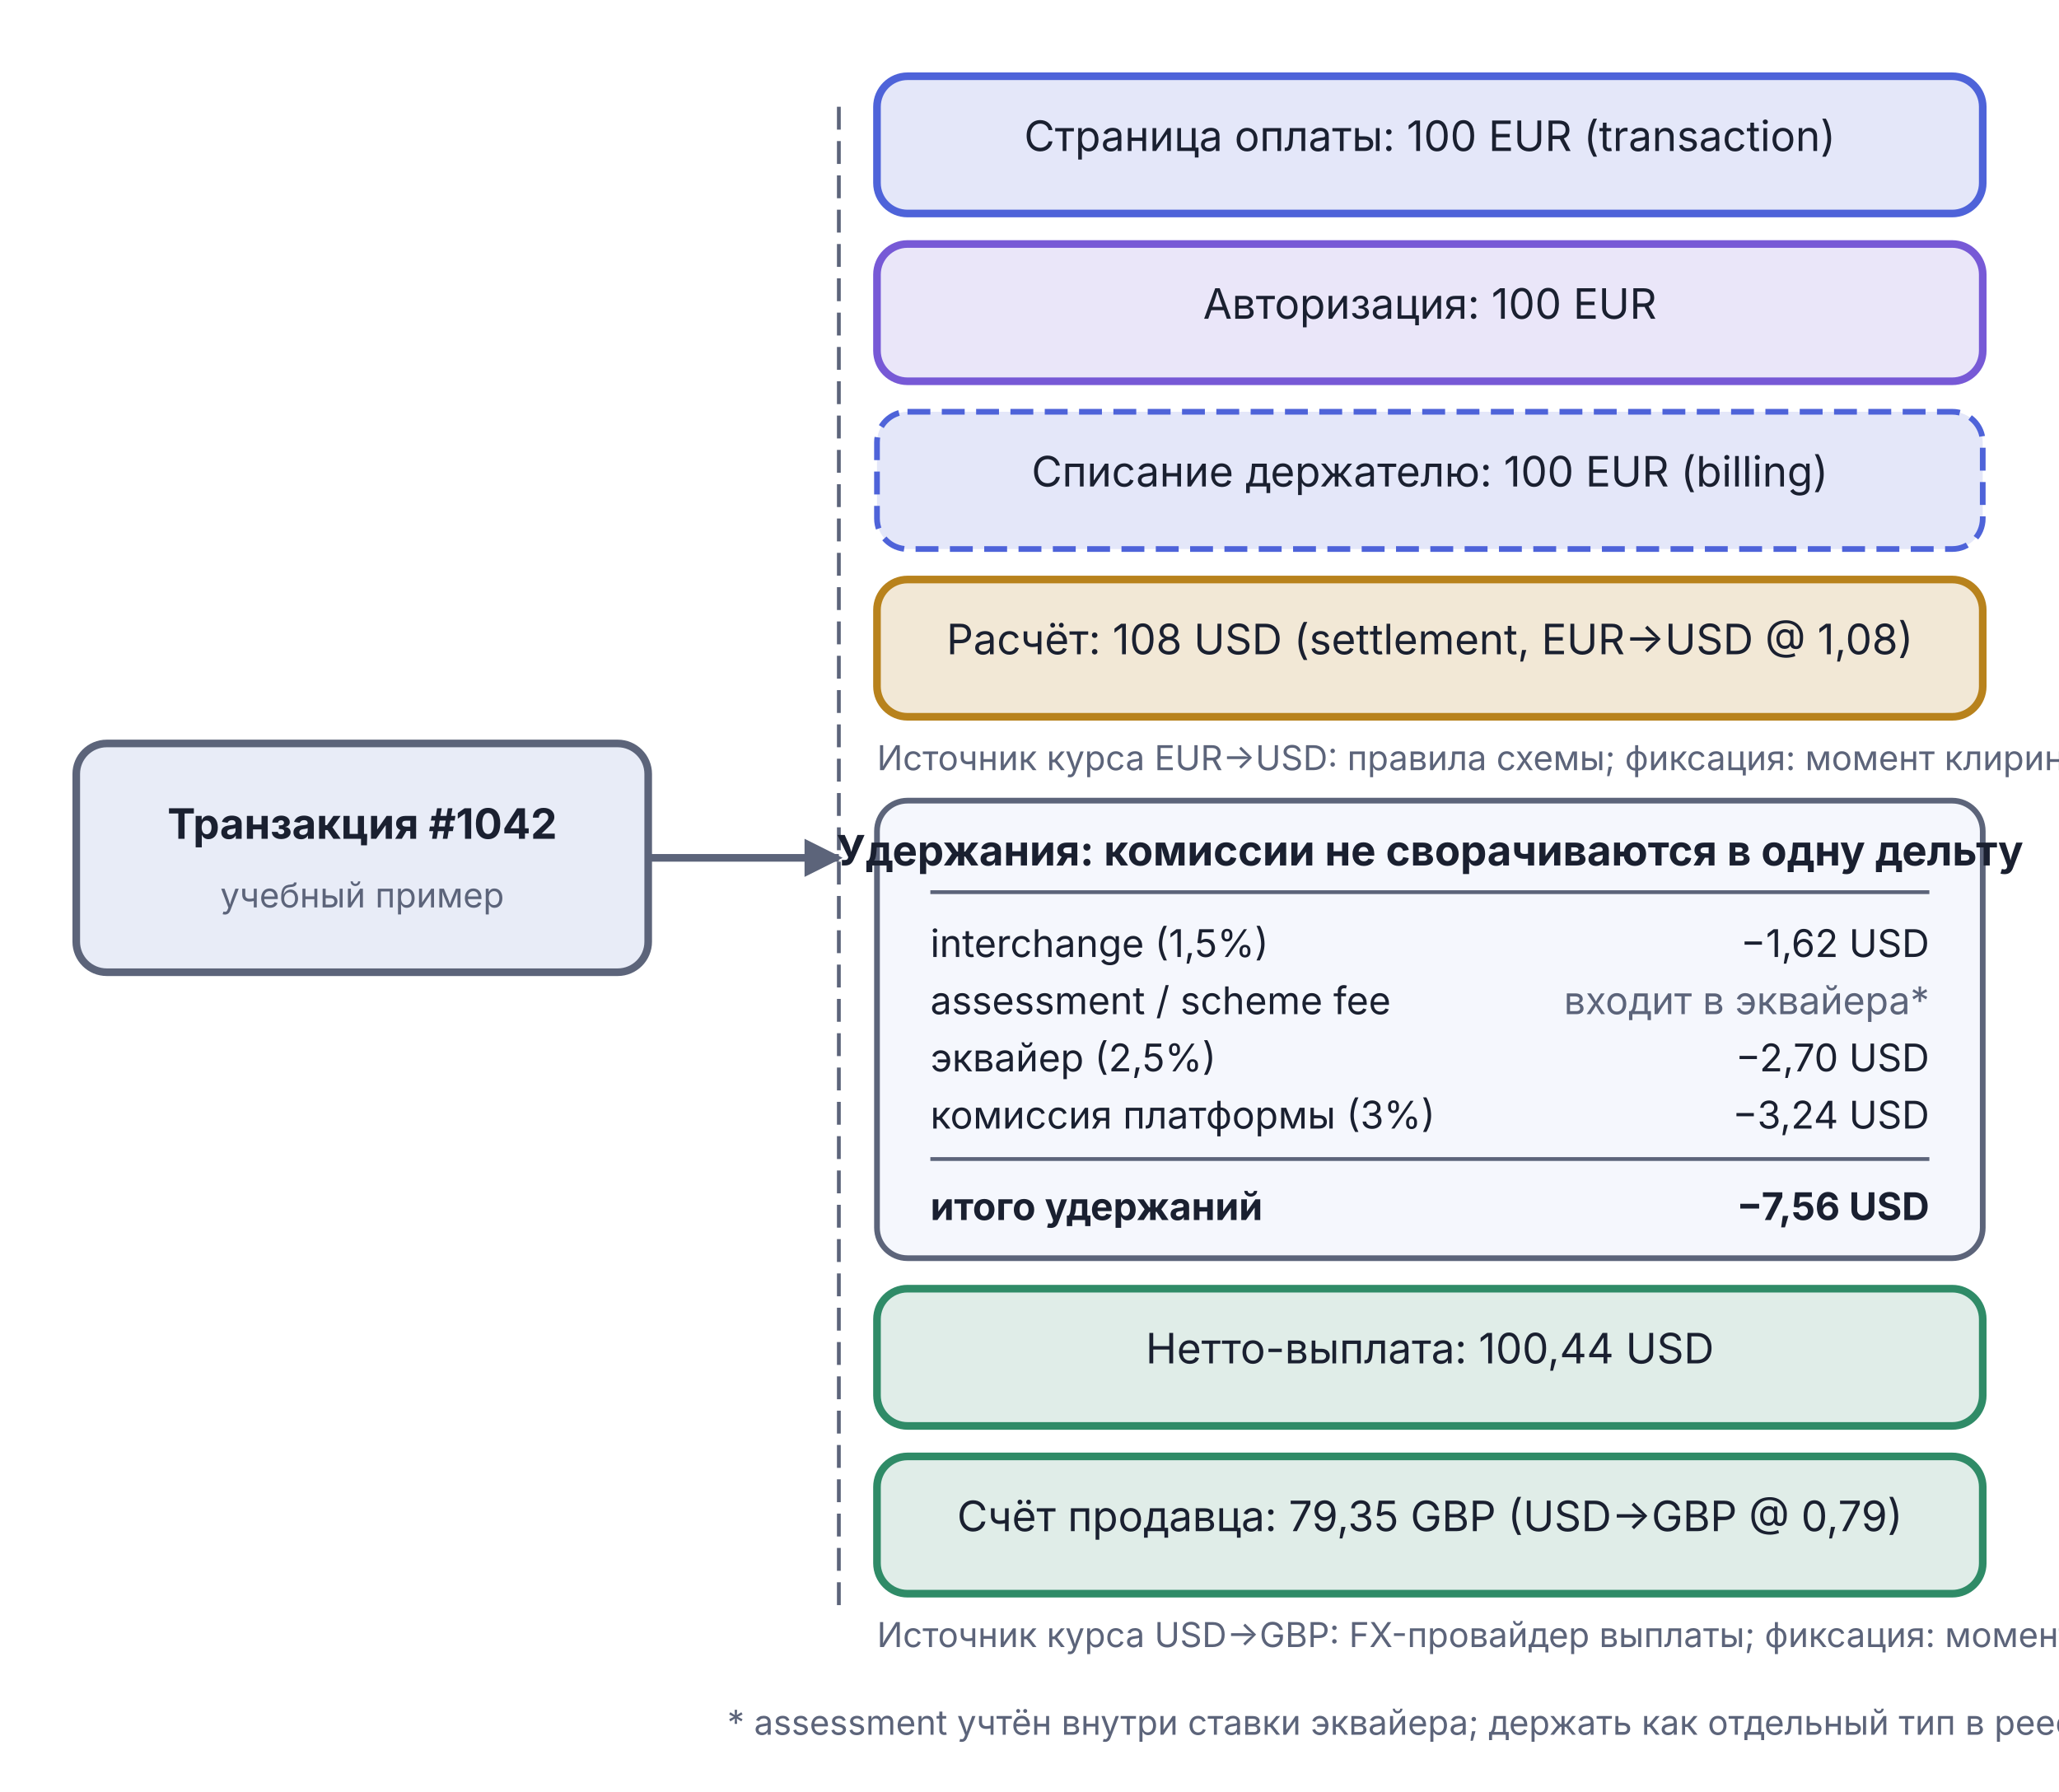
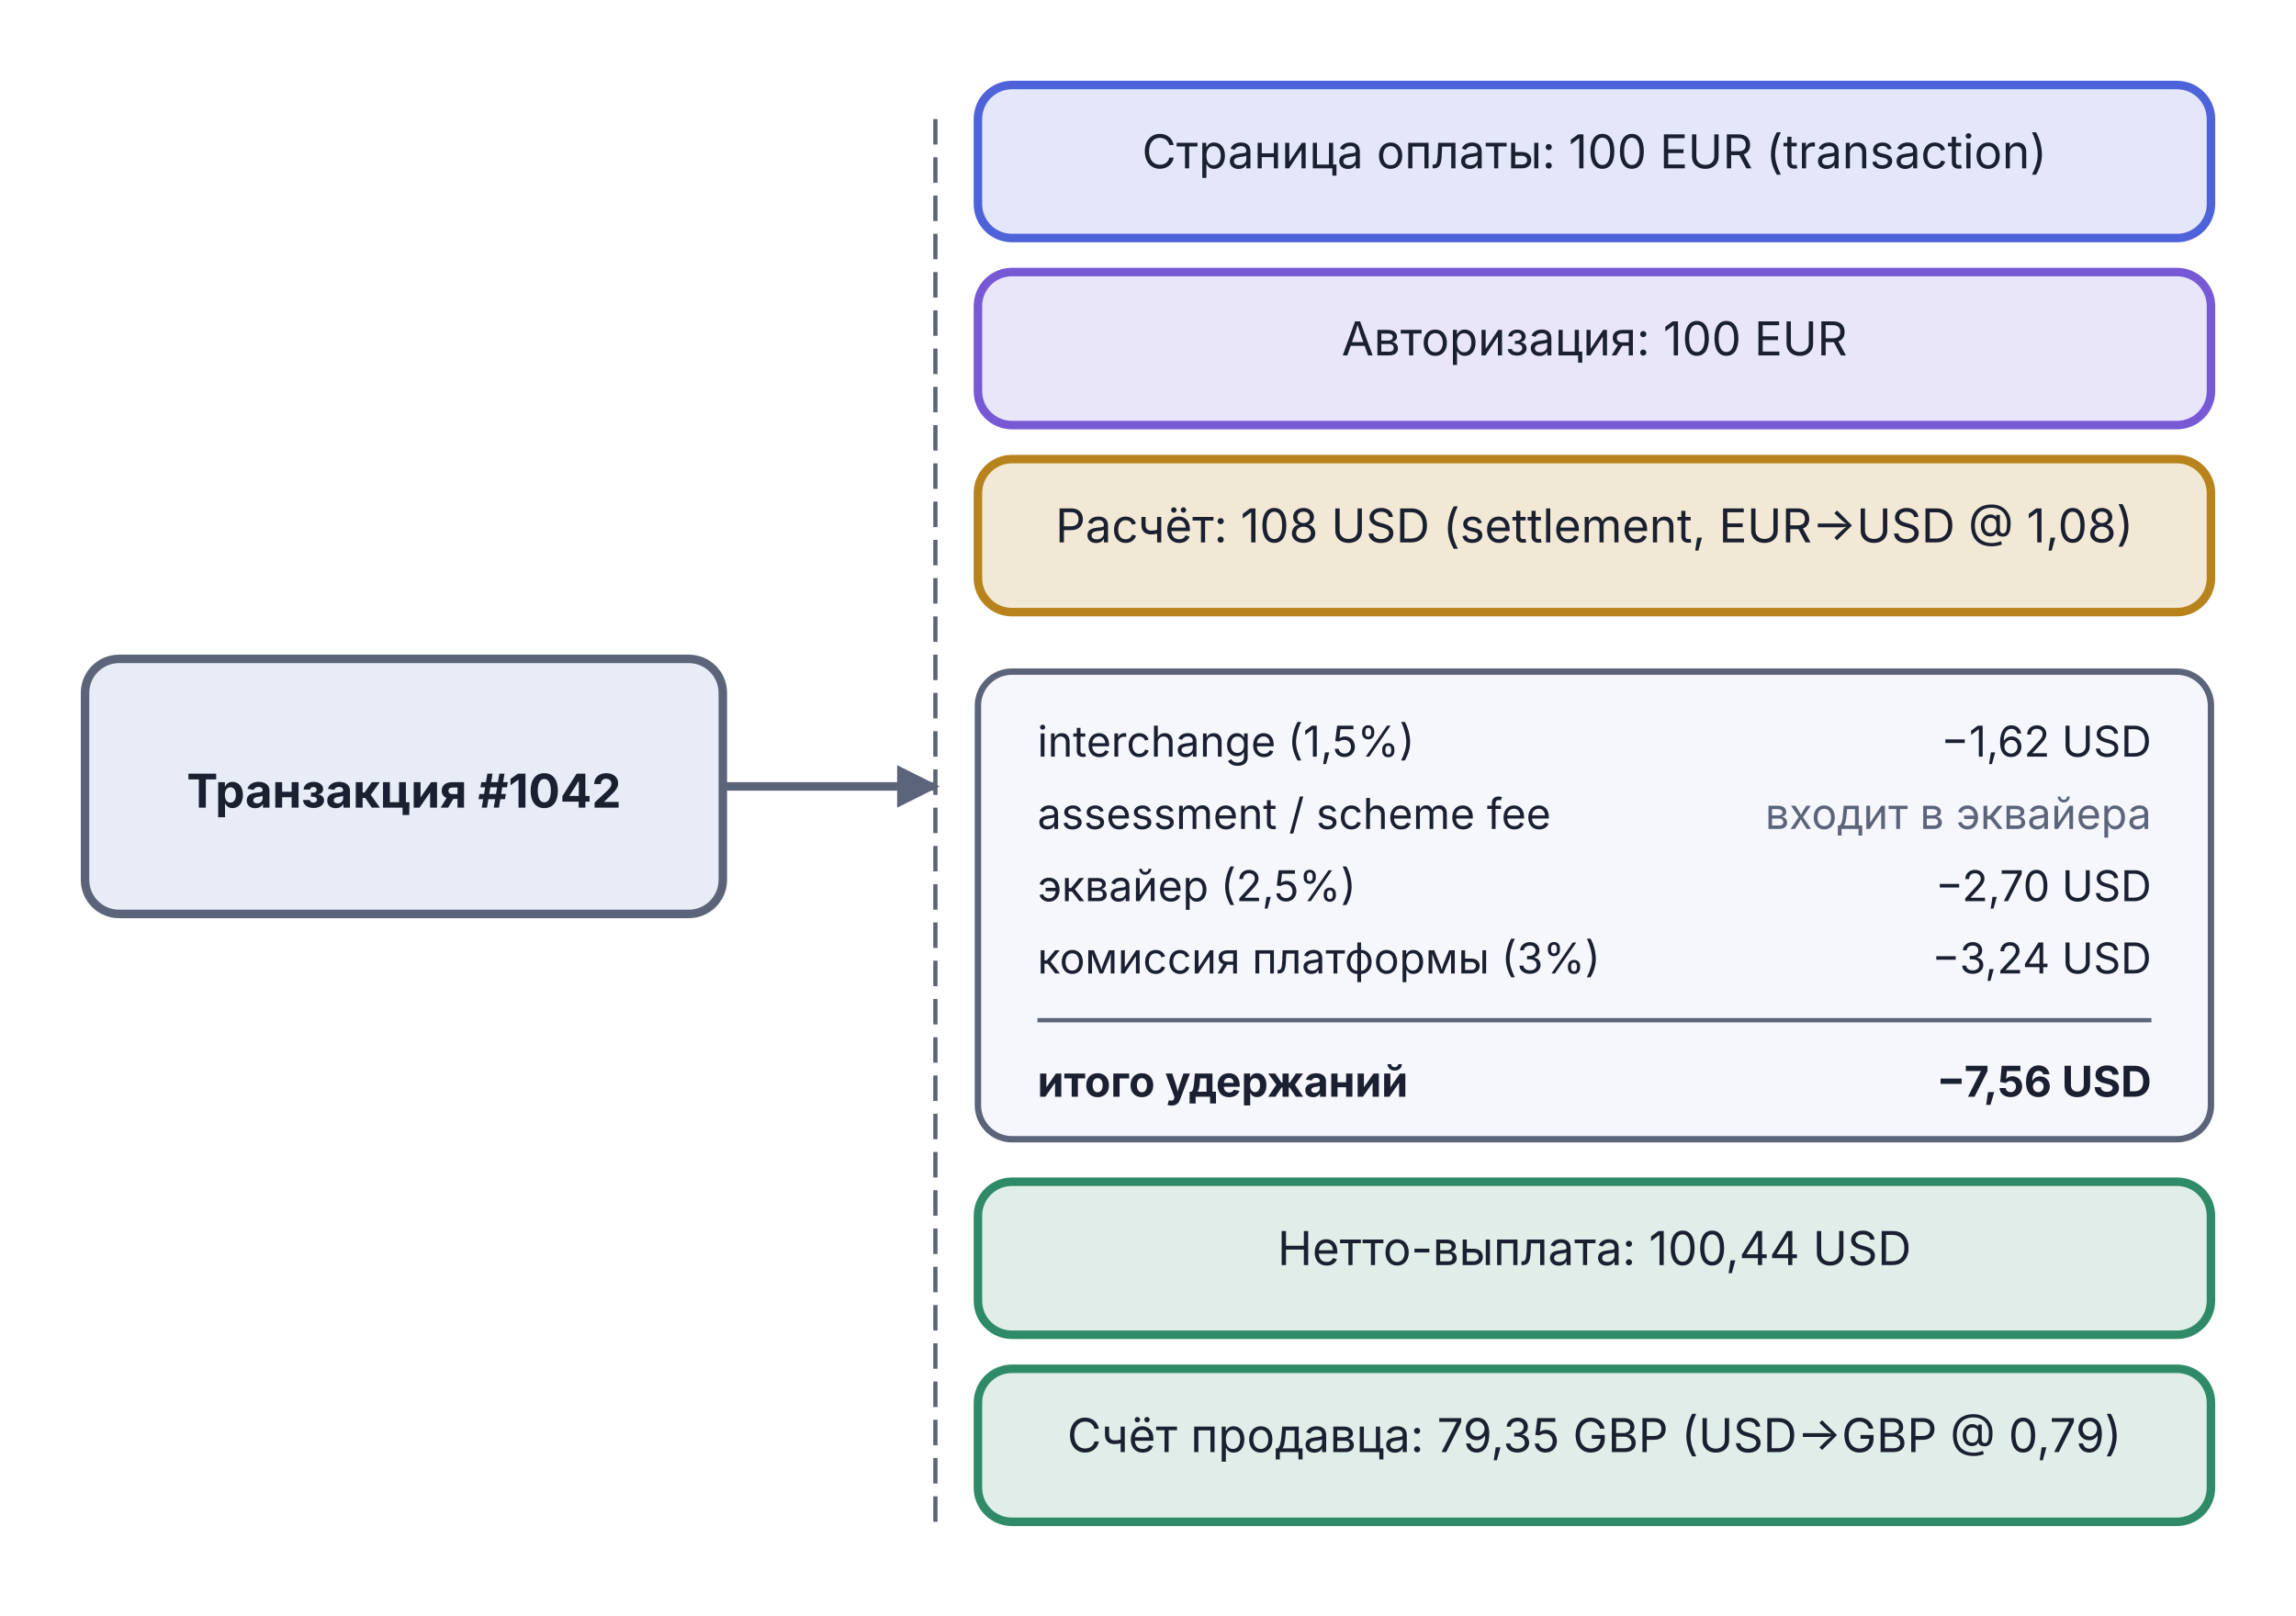
- <svg xmlns="http://www.w3.org/2000/svg" viewBox="0 0 540 470" width="540" height="470">
+ <svg xmlns="http://www.w3.org/2000/svg" viewBox="0 0 540 380" width="540" height="380">
  <defs>
    <marker id="arr-Muted" viewBox="0 0 10 10" refX="9" refY="5" markerWidth="5" markerHeight="5" orient="auto">
      <path d="M0,0 L10,5 L0,10 Z" fill="#5C647A" />
    </marker>
  </defs>
-   <rect x="20.0" y="195.0" width="150" height="60" rx="8" fill="#E8ECF7" stroke="#5C647A" stroke-width="2" />
-   <text x="95.0" y="220.0" text-anchor="middle" font-family="Inter, -apple-system, BlinkMacSystemFont, 'Helvetica Neue', Arial, sans-serif" font-size="11" font-weight="bold" fill="#1A2030">Транзакция #1042</text>
-   <text x="95.0" y="238.0" text-anchor="middle" font-family="Inter, -apple-system, BlinkMacSystemFont, 'Helvetica Neue', Arial, sans-serif" font-size="9" fill="#5C647A">учебный пример</text>
-   <line x1="170.0" y1="225.0" x2="220.0" y2="225.0" stroke="#5C647A" stroke-width="2" marker-end="url(#arr-Muted)" />
-   <line x1="220.0" y1="28.0" x2="220.0" y2="422.0" stroke="#5C647A" stroke-width="1" stroke-dasharray="6,3" />
+   <rect x="20.0" y="155.0" width="150" height="60" rx="8" fill="#E8ECF7" stroke="#5C647A" stroke-width="2" />
+   <text x="95.0" y="190.0" text-anchor="middle" font-family="Inter, -apple-system, BlinkMacSystemFont, 'Helvetica Neue', Arial, sans-serif" font-size="11" font-weight="bold" fill="#1A2030">Транзакция #1042</text>
+   <line x1="170.0" y1="185.0" x2="220.0" y2="185.0" stroke="#5C647A" stroke-width="2" marker-end="url(#arr-Muted)" />
+   <line x1="220.0" y1="28.0" x2="220.0" y2="358.0" stroke="#5C647A" stroke-width="1" stroke-dasharray="6,3" />
  <rect x="230.0" y="20.0" width="290" height="36" rx="8" fill="#4E63D9" fill-opacity="0.15" stroke="#4E63D9" stroke-width="2" />
  <text x="375.0" y="39.6" text-anchor="middle" font-family="Inter, -apple-system, BlinkMacSystemFont, 'Helvetica Neue', Arial, sans-serif" font-size="11" fill="#1A2030">Страница оплаты: 100 EUR (transaction)</text>
  <rect x="230.0" y="64.0" width="290" height="36" rx="8" fill="#7759D6" fill-opacity="0.15" stroke="#7759D6" stroke-width="2" />
  <text x="375.0" y="83.6" text-anchor="middle" font-family="Inter, -apple-system, BlinkMacSystemFont, 'Helvetica Neue', Arial, sans-serif" font-size="11" fill="#1A2030">Авторизация: 100 EUR</text>
-   <rect x="230.0" y="108.0" width="290" height="36" rx="8" fill="#4E63D9" fill-opacity="0.15" stroke="#4E63D9" stroke-width="1.5" stroke-dasharray="6,3" />
-   <text x="375.0" y="127.6" text-anchor="middle" font-family="Inter, -apple-system, BlinkMacSystemFont, 'Helvetica Neue', Arial, sans-serif" font-size="11" fill="#1A2030">Списание держателю: 100 EUR (billing)</text>
-   <rect x="230.0" y="152.0" width="290" height="36" rx="8" fill="#B8821C" fill-opacity="0.18" stroke="#B8821C" stroke-width="2" />
-   <text x="375.0" y="171.6" text-anchor="middle" font-family="Inter, -apple-system, BlinkMacSystemFont, 'Helvetica Neue', Arial, sans-serif" font-size="11" fill="#1A2030">Расчёт: 108 USD (settlement, EUR→USD @ 1,08)</text>
-   <text x="230.0" y="202.0" font-family="Inter, -apple-system, BlinkMacSystemFont, 'Helvetica Neue', Arial, sans-serif" font-size="9" fill="#5C647A">Источник курса EUR→USD: правила схемы; фиксация: момент клиринга</text>
-   <rect x="230.0" y="210.0" width="290" height="120" rx="8" fill="#F5F7FD" stroke="#5C647A" stroke-width="1.5" />
-   <text x="375.0" y="227.0" text-anchor="middle" font-family="Inter, -apple-system, BlinkMacSystemFont, 'Helvetica Neue', Arial, sans-serif" font-size="11" font-weight="bold" fill="#1A2030">Удержания: комиссии не сворачиваются в одну дельту</text>
-   <line x1="244.0" y1="234.0" x2="506.0" y2="234.0" stroke="#5C647A" stroke-width="1" />
-   <text x="244.0" y="251.0" font-family="Inter, -apple-system, BlinkMacSystemFont, 'Helvetica Neue', Arial, sans-serif" font-size="10" fill="#1A2030">interchange (1,5%)</text>
-   <text x="506.0" y="251.0" text-anchor="end" font-family="Inter, -apple-system, BlinkMacSystemFont, 'Helvetica Neue', Arial, sans-serif" font-size="10" fill="#1A2030">−1,62 USD</text>
-   <text x="244.0" y="266.0" font-family="Inter, -apple-system, BlinkMacSystemFont, 'Helvetica Neue', Arial, sans-serif" font-size="10" fill="#1A2030">assessment / scheme fee</text>
-   <text x="506.0" y="266.0" text-anchor="end" font-family="Inter, -apple-system, BlinkMacSystemFont, 'Helvetica Neue', Arial, sans-serif" font-size="10" fill="#5C647A">входит в эквайера*</text>
-   <text x="244.0" y="281.0" font-family="Inter, -apple-system, BlinkMacSystemFont, 'Helvetica Neue', Arial, sans-serif" font-size="10" fill="#1A2030">эквайер (2,5%)</text>
-   <text x="506.0" y="281.0" text-anchor="end" font-family="Inter, -apple-system, BlinkMacSystemFont, 'Helvetica Neue', Arial, sans-serif" font-size="10" fill="#1A2030">−2,70 USD</text>
-   <text x="244.0" y="296.0" font-family="Inter, -apple-system, BlinkMacSystemFont, 'Helvetica Neue', Arial, sans-serif" font-size="10" fill="#1A2030">комиссия платформы (3%)</text>
-   <text x="506.0" y="296.0" text-anchor="end" font-family="Inter, -apple-system, BlinkMacSystemFont, 'Helvetica Neue', Arial, sans-serif" font-size="10" fill="#1A2030">−3,24 USD</text>
-   <line x1="244.0" y1="304.0" x2="506.0" y2="304.0" stroke="#5C647A" stroke-width="1" />
-   <text x="244.0" y="320.0" font-family="Inter, -apple-system, BlinkMacSystemFont, 'Helvetica Neue', Arial, sans-serif" font-size="10" font-weight="bold" fill="#1A2030">итого удержаний</text>
-   <text x="506.0" y="320.0" text-anchor="end" font-family="Inter, -apple-system, BlinkMacSystemFont, 'Helvetica Neue', Arial, sans-serif" font-size="10" font-weight="bold" fill="#1A2030">−7,56 USD</text>
-   <rect x="230.0" y="338.0" width="290" height="36" rx="8" fill="#2F8B67" fill-opacity="0.15" stroke="#2F8B67" stroke-width="2" />
-   <text x="375.0" y="357.6" text-anchor="middle" font-family="Inter, -apple-system, BlinkMacSystemFont, 'Helvetica Neue', Arial, sans-serif" font-size="11" fill="#1A2030">Нетто-выплата: 100,44 USD</text>
-   <rect x="230.0" y="382.0" width="290" height="36" rx="8" fill="#2F8B67" fill-opacity="0.15" stroke="#2F8B67" stroke-width="2" />
-   <text x="375.0" y="401.6" text-anchor="middle" font-family="Inter, -apple-system, BlinkMacSystemFont, 'Helvetica Neue', Arial, sans-serif" font-size="11" fill="#1A2030">Счёт продавца: 79,35 GBP (USD→GBP @ 0,79)</text>
-   <text x="230.0" y="432.0" font-family="Inter, -apple-system, BlinkMacSystemFont, 'Helvetica Neue', Arial, sans-serif" font-size="9" fill="#5C647A">Источник курса USD→GBP: FX-провайдер выплаты; фиксация: момент выплаты</text>
-   <text x="375.0" y="455.0" text-anchor="middle" font-family="Inter, -apple-system, BlinkMacSystemFont, 'Helvetica Neue', Arial, sans-serif" font-size="9" fill="#5C647A">* assessment учтён внутри ставки эквайера; держать как отдельный тип в реестре</text>
+   <rect x="230.0" y="108.0" width="290" height="36" rx="8" fill="#B8821C" fill-opacity="0.18" stroke="#B8821C" stroke-width="2" />
+   <text x="375.0" y="127.6" text-anchor="middle" font-family="Inter, -apple-system, BlinkMacSystemFont, 'Helvetica Neue', Arial, sans-serif" font-size="11" fill="#1A2030">Расчёт: 108 USD (settlement, EUR→USD @ 1,08)</text>
+   <rect x="230.0" y="158.0" width="290" height="110" rx="8" fill="#F5F7FD" stroke="#5C647A" stroke-width="1.5" />
+   <text x="244.0" y="178.0" font-family="Inter, -apple-system, BlinkMacSystemFont, 'Helvetica Neue', Arial, sans-serif" font-size="10" fill="#1A2030">interchange (1,5%)</text>
+   <text x="506.0" y="178.0" text-anchor="end" font-family="Inter, -apple-system, BlinkMacSystemFont, 'Helvetica Neue', Arial, sans-serif" font-size="10" fill="#1A2030">−1,62 USD</text>
+   <text x="244.0" y="195.0" font-family="Inter, -apple-system, BlinkMacSystemFont, 'Helvetica Neue', Arial, sans-serif" font-size="10" fill="#1A2030">assessment / scheme fee</text>
+   <text x="506.0" y="195.0" text-anchor="end" font-family="Inter, -apple-system, BlinkMacSystemFont, 'Helvetica Neue', Arial, sans-serif" font-size="10" fill="#5C647A">входит в эквайера</text>
+   <text x="244.0" y="212.0" font-family="Inter, -apple-system, BlinkMacSystemFont, 'Helvetica Neue', Arial, sans-serif" font-size="10" fill="#1A2030">эквайер (2,5%)</text>
+   <text x="506.0" y="212.0" text-anchor="end" font-family="Inter, -apple-system, BlinkMacSystemFont, 'Helvetica Neue', Arial, sans-serif" font-size="10" fill="#1A2030">−2,70 USD</text>
+   <text x="244.0" y="229.0" font-family="Inter, -apple-system, BlinkMacSystemFont, 'Helvetica Neue', Arial, sans-serif" font-size="10" fill="#1A2030">комиссия платформы (3%)</text>
+   <text x="506.0" y="229.0" text-anchor="end" font-family="Inter, -apple-system, BlinkMacSystemFont, 'Helvetica Neue', Arial, sans-serif" font-size="10" fill="#1A2030">−3,24 USD</text>
+   <line x1="244.0" y1="240.0" x2="506.0" y2="240.0" stroke="#5C647A" stroke-width="1" />
+   <text x="244.0" y="258.0" font-family="Inter, -apple-system, BlinkMacSystemFont, 'Helvetica Neue', Arial, sans-serif" font-size="10" font-weight="bold" fill="#1A2030">итого удержаний</text>
+   <text x="506.0" y="258.0" text-anchor="end" font-family="Inter, -apple-system, BlinkMacSystemFont, 'Helvetica Neue', Arial, sans-serif" font-size="10" font-weight="bold" fill="#1A2030">−7,56 USD</text>
+   <rect x="230.0" y="278.0" width="290" height="36" rx="8" fill="#2F8B67" fill-opacity="0.15" stroke="#2F8B67" stroke-width="2" />
+   <text x="375.0" y="297.6" text-anchor="middle" font-family="Inter, -apple-system, BlinkMacSystemFont, 'Helvetica Neue', Arial, sans-serif" font-size="11" fill="#1A2030">Нетто-выплата: 100,44 USD</text>
+   <rect x="230.0" y="322.0" width="290" height="36" rx="8" fill="#2F8B67" fill-opacity="0.15" stroke="#2F8B67" stroke-width="2" />
+   <text x="375.0" y="341.6" text-anchor="middle" font-family="Inter, -apple-system, BlinkMacSystemFont, 'Helvetica Neue', Arial, sans-serif" font-size="11" fill="#1A2030">Счёт продавца: 79,35 GBP (USD→GBP @ 0,79)</text>
</svg>
